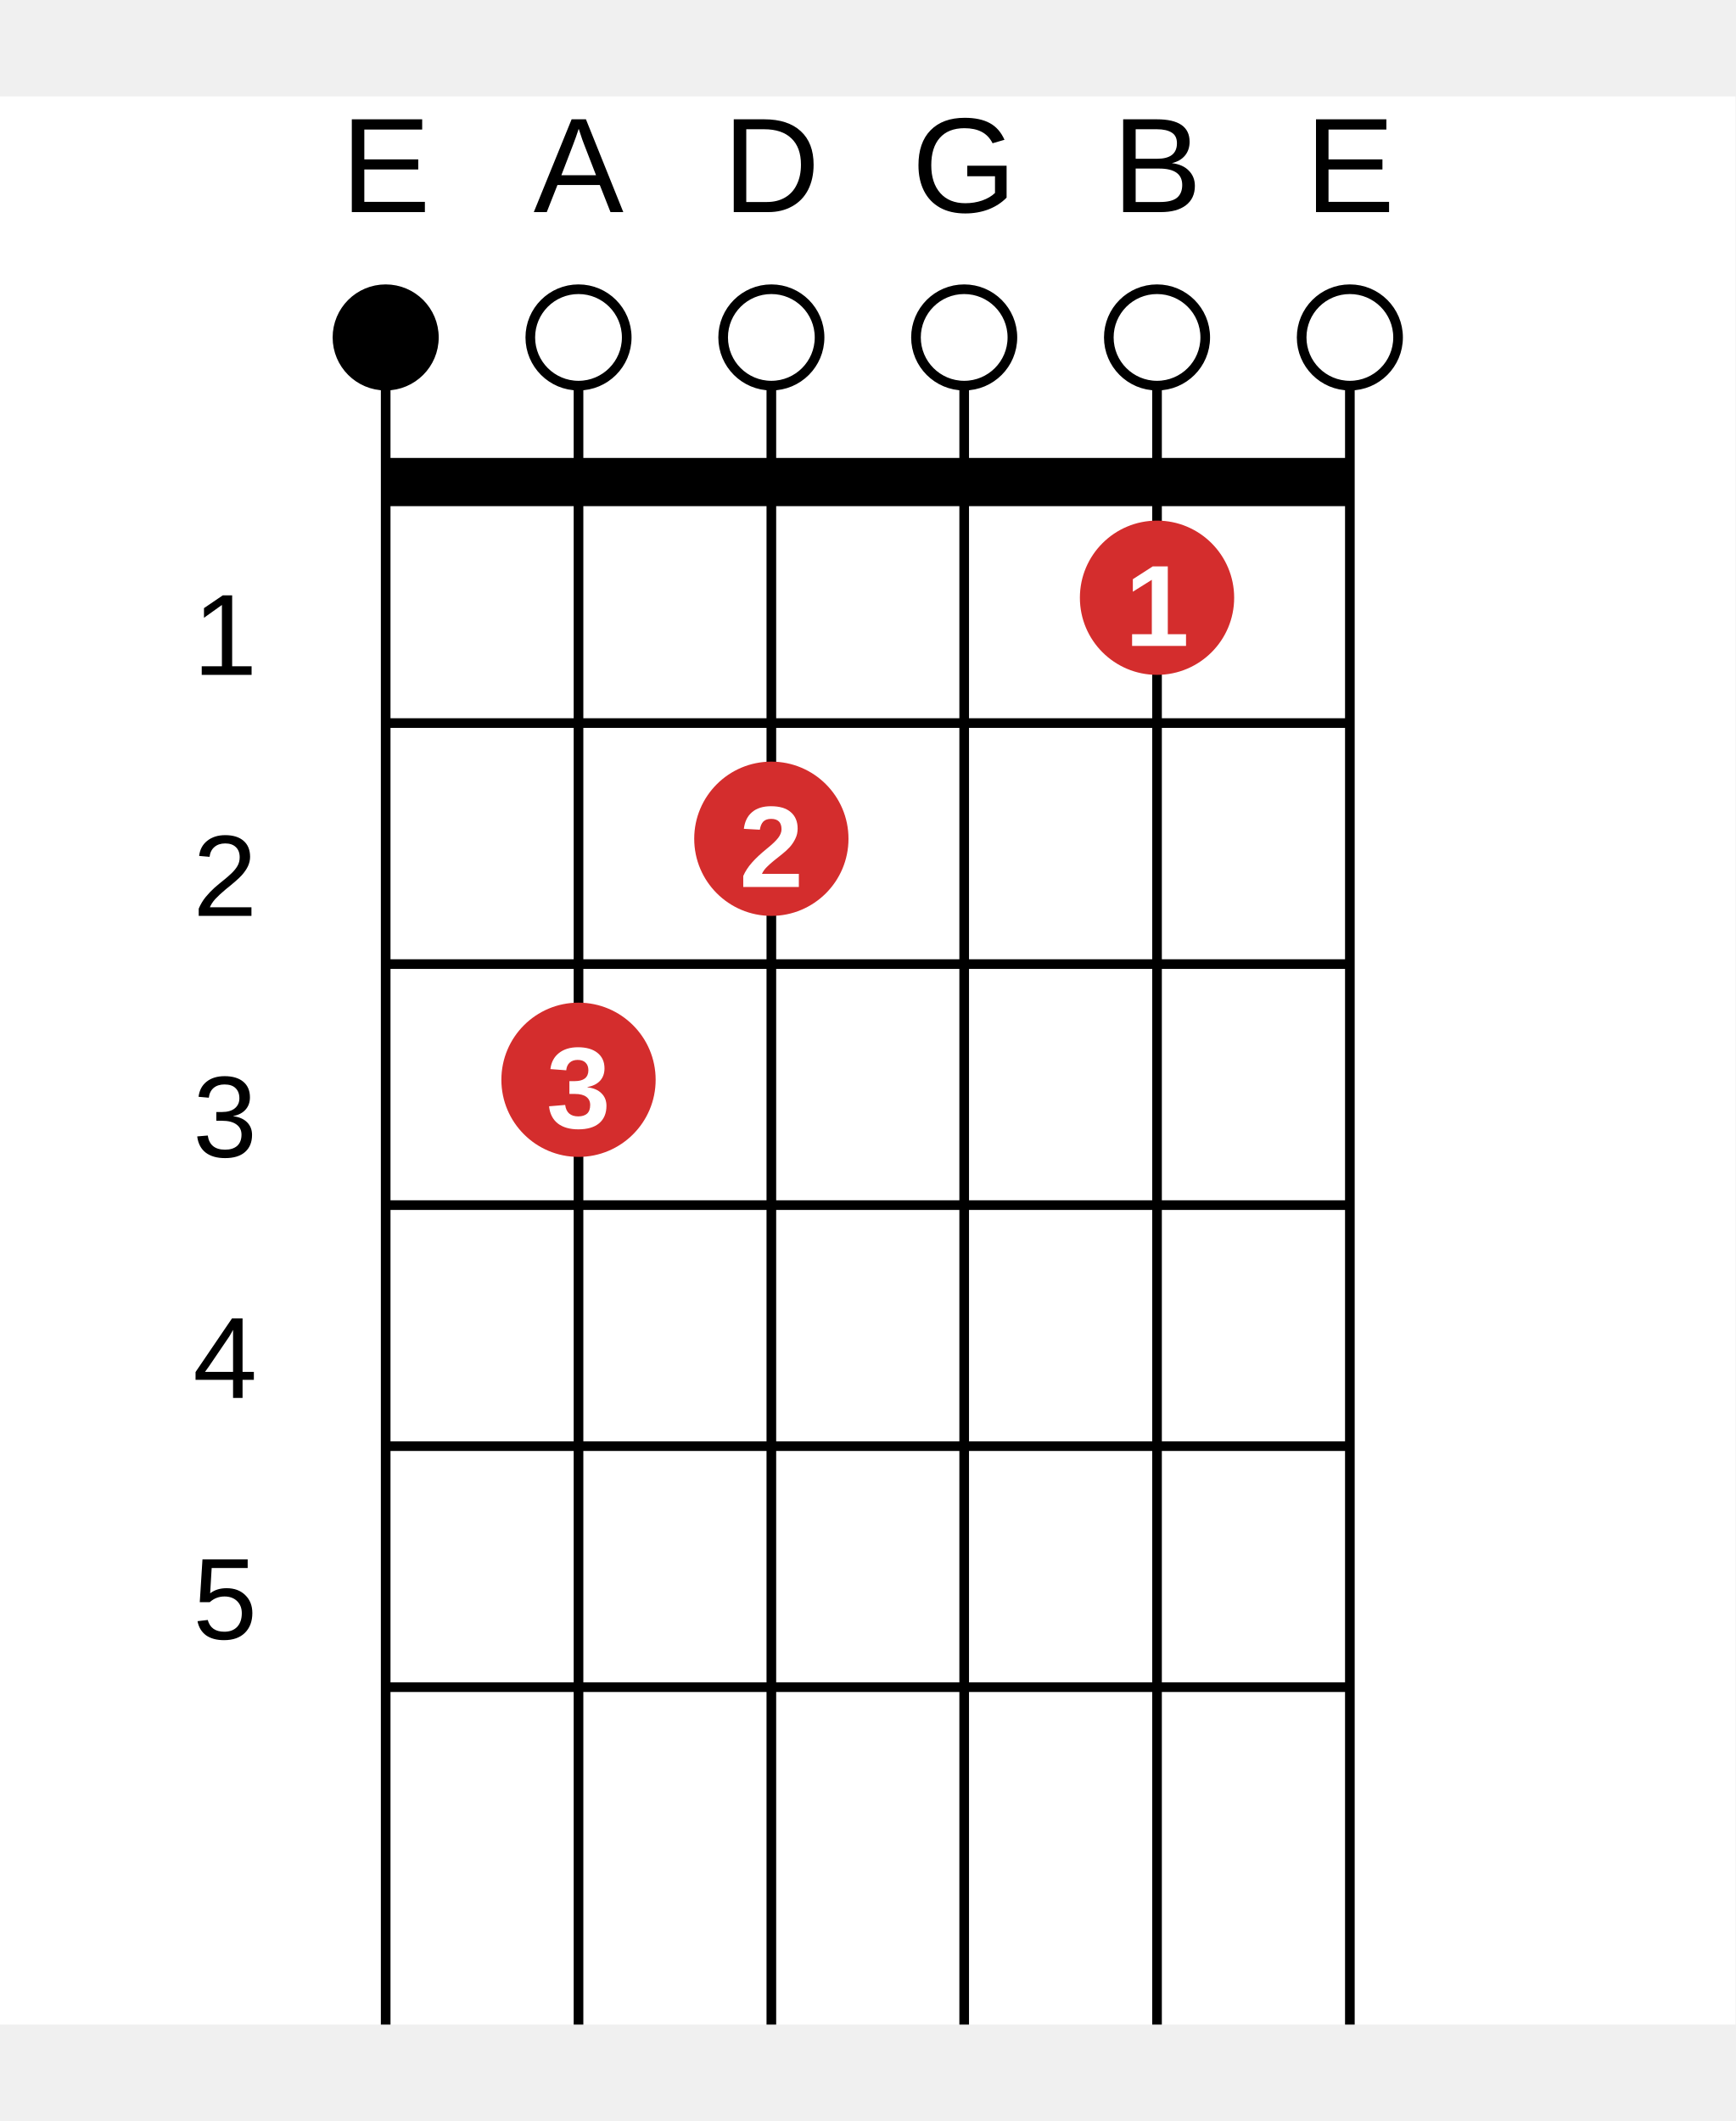
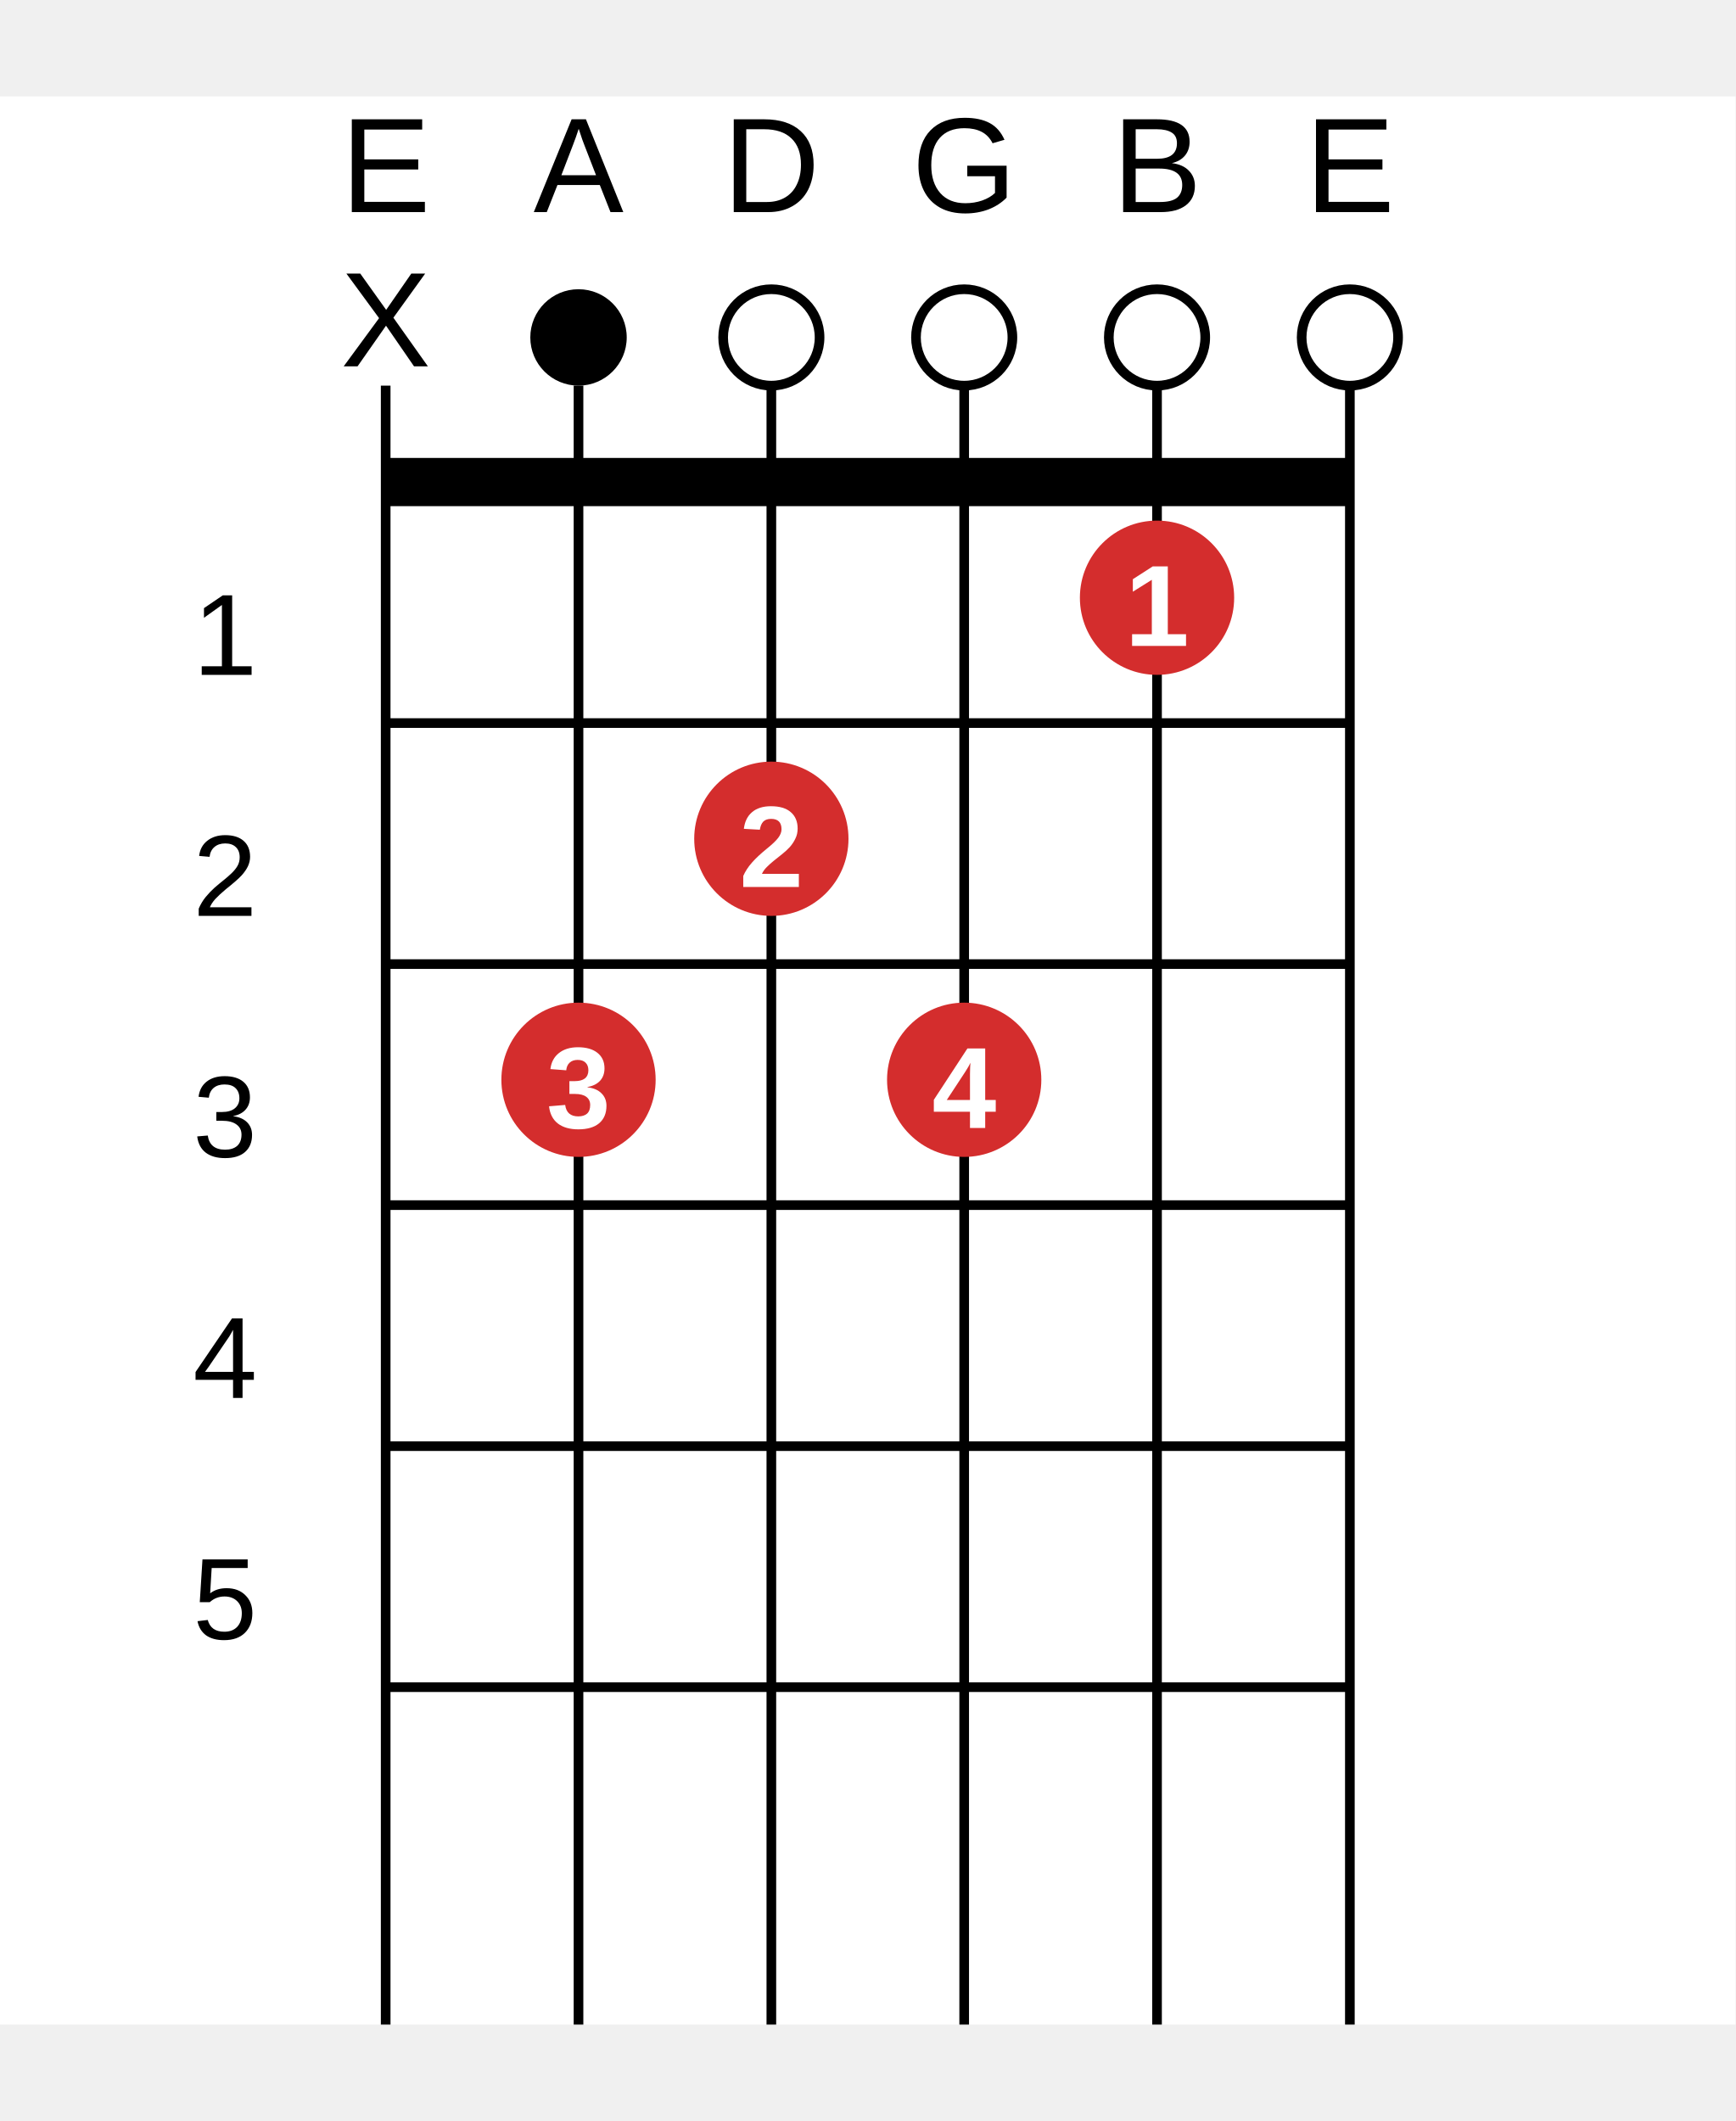
- <svg xmlns="http://www.w3.org/2000/svg" width="180" height="220" viewBox="0 0 180 220" aria-label="C7">
+ <svg xmlns="http://www.w3.org/2000/svg" width="180" height="220" viewBox="0 0 180 220" aria-label="C7 modificado">
  <g transform="translate(0, 10)">
    <rect width="180" height="200" fill="#fff" />
    <text x="40" y="12" font-size="14" font-family="Arial" fill="#000" text-anchor="middle">E</text>
    <text x="60" y="12" font-size="14" font-family="Arial" fill="#000" text-anchor="middle">A</text>
    <text x="80" y="12" font-size="14" font-family="Arial" fill="#000" text-anchor="middle">D</text>
    <text x="100" y="12" font-size="14" font-family="Arial" fill="#000" text-anchor="middle">G</text>
    <text x="120" y="12" font-size="14" font-family="Arial" fill="#000" text-anchor="middle">B</text>
    <text x="140" y="12" font-size="14" font-family="Arial" fill="#000" text-anchor="middle">E</text>
    <line x1="40" y1="30" x2="40" y2="200" stroke="#000" stroke-width="1" />
    <line x1="60" y1="30" x2="60" y2="200" stroke="#000" stroke-width="1" />
    <line x1="80" y1="30" x2="80" y2="200" stroke="#000" stroke-width="1" />
    <line x1="100" y1="30" x2="100" y2="200" stroke="#000" stroke-width="1" />
    <line x1="120" y1="30" x2="120" y2="200" stroke="#000" stroke-width="1" />
    <line x1="140" y1="30" x2="140" y2="200" stroke="#000" stroke-width="1" />
    <line x1="40" y1="40" x2="140" y2="40" stroke="#000" stroke-width="5" />
    <line x1="40" y1="65" x2="140" y2="65" stroke="#000" stroke-width="1" />
    <line x1="40" y1="90" x2="140" y2="90" stroke="#000" stroke-width="1" />
    <line x1="40" y1="115" x2="140" y2="115" stroke="#000" stroke-width="1" />
    <line x1="40" y1="140" x2="140" y2="140" stroke="#000" stroke-width="1" />
    <line x1="40" y1="165" x2="140" y2="165" stroke="#000" stroke-width="1" />
    <text x="20" y="60" font-size="12" font-family="Arial" fill="#000">1</text>
    <text x="20" y="85" font-size="12" font-family="Arial" fill="#000">2</text>
    <text x="20" y="110" font-size="12" font-family="Arial" fill="#000">3</text>
    <text x="20" y="135" font-size="12" font-family="Arial" fill="#000">4</text>
    <text x="20" y="160" font-size="12" font-family="Arial" fill="#000">5</text>
-     <circle cx="40" cy="25" r="5" fill="black" stroke="#000" stroke-width="1" />
-     <circle cx="60" cy="25" r="5" fill="white" stroke="#000" stroke-width="1" />
+     <text x="40" y="28" font-size="14" font-family="Arial" fill="#000" text-anchor="middle">X</text>
+     <circle cx="60" cy="25" r="5" fill="black" />
    <circle cx="80" cy="25" r="5" fill="white" stroke="#000" stroke-width="1" />
    <circle cx="100" cy="25" r="5" fill="white" stroke="#000" stroke-width="1" />
    <circle cx="120" cy="25" r="5" fill="white" stroke="#000" stroke-width="1" />
    <circle cx="140" cy="25" r="5" fill="white" stroke="#000" stroke-width="1" />
    <circle cx="120" cy="52" r="8" fill="#D42D2D" />
    <text x="120" y="57" font-size="12" font-family="Arial" fill="#fff" text-anchor="middle" font-weight="bold">1</text>
    <circle cx="80" cy="77" r="8" fill="#D42D2D" />
    <text x="80" y="82" font-size="12" font-family="Arial" fill="#fff" text-anchor="middle" font-weight="bold">2</text>
    <circle cx="60" cy="102" r="8" fill="#D42D2D" />
    <text x="60" y="107" font-size="12" font-family="Arial" fill="#fff" text-anchor="middle" font-weight="bold">3</text>
+     <circle cx="100" cy="102" r="8" fill="#D42D2D" />
+     <text x="100" y="107" font-size="12" font-family="Arial" fill="#fff" text-anchor="middle" font-weight="bold">4</text>
  </g>
</svg>
